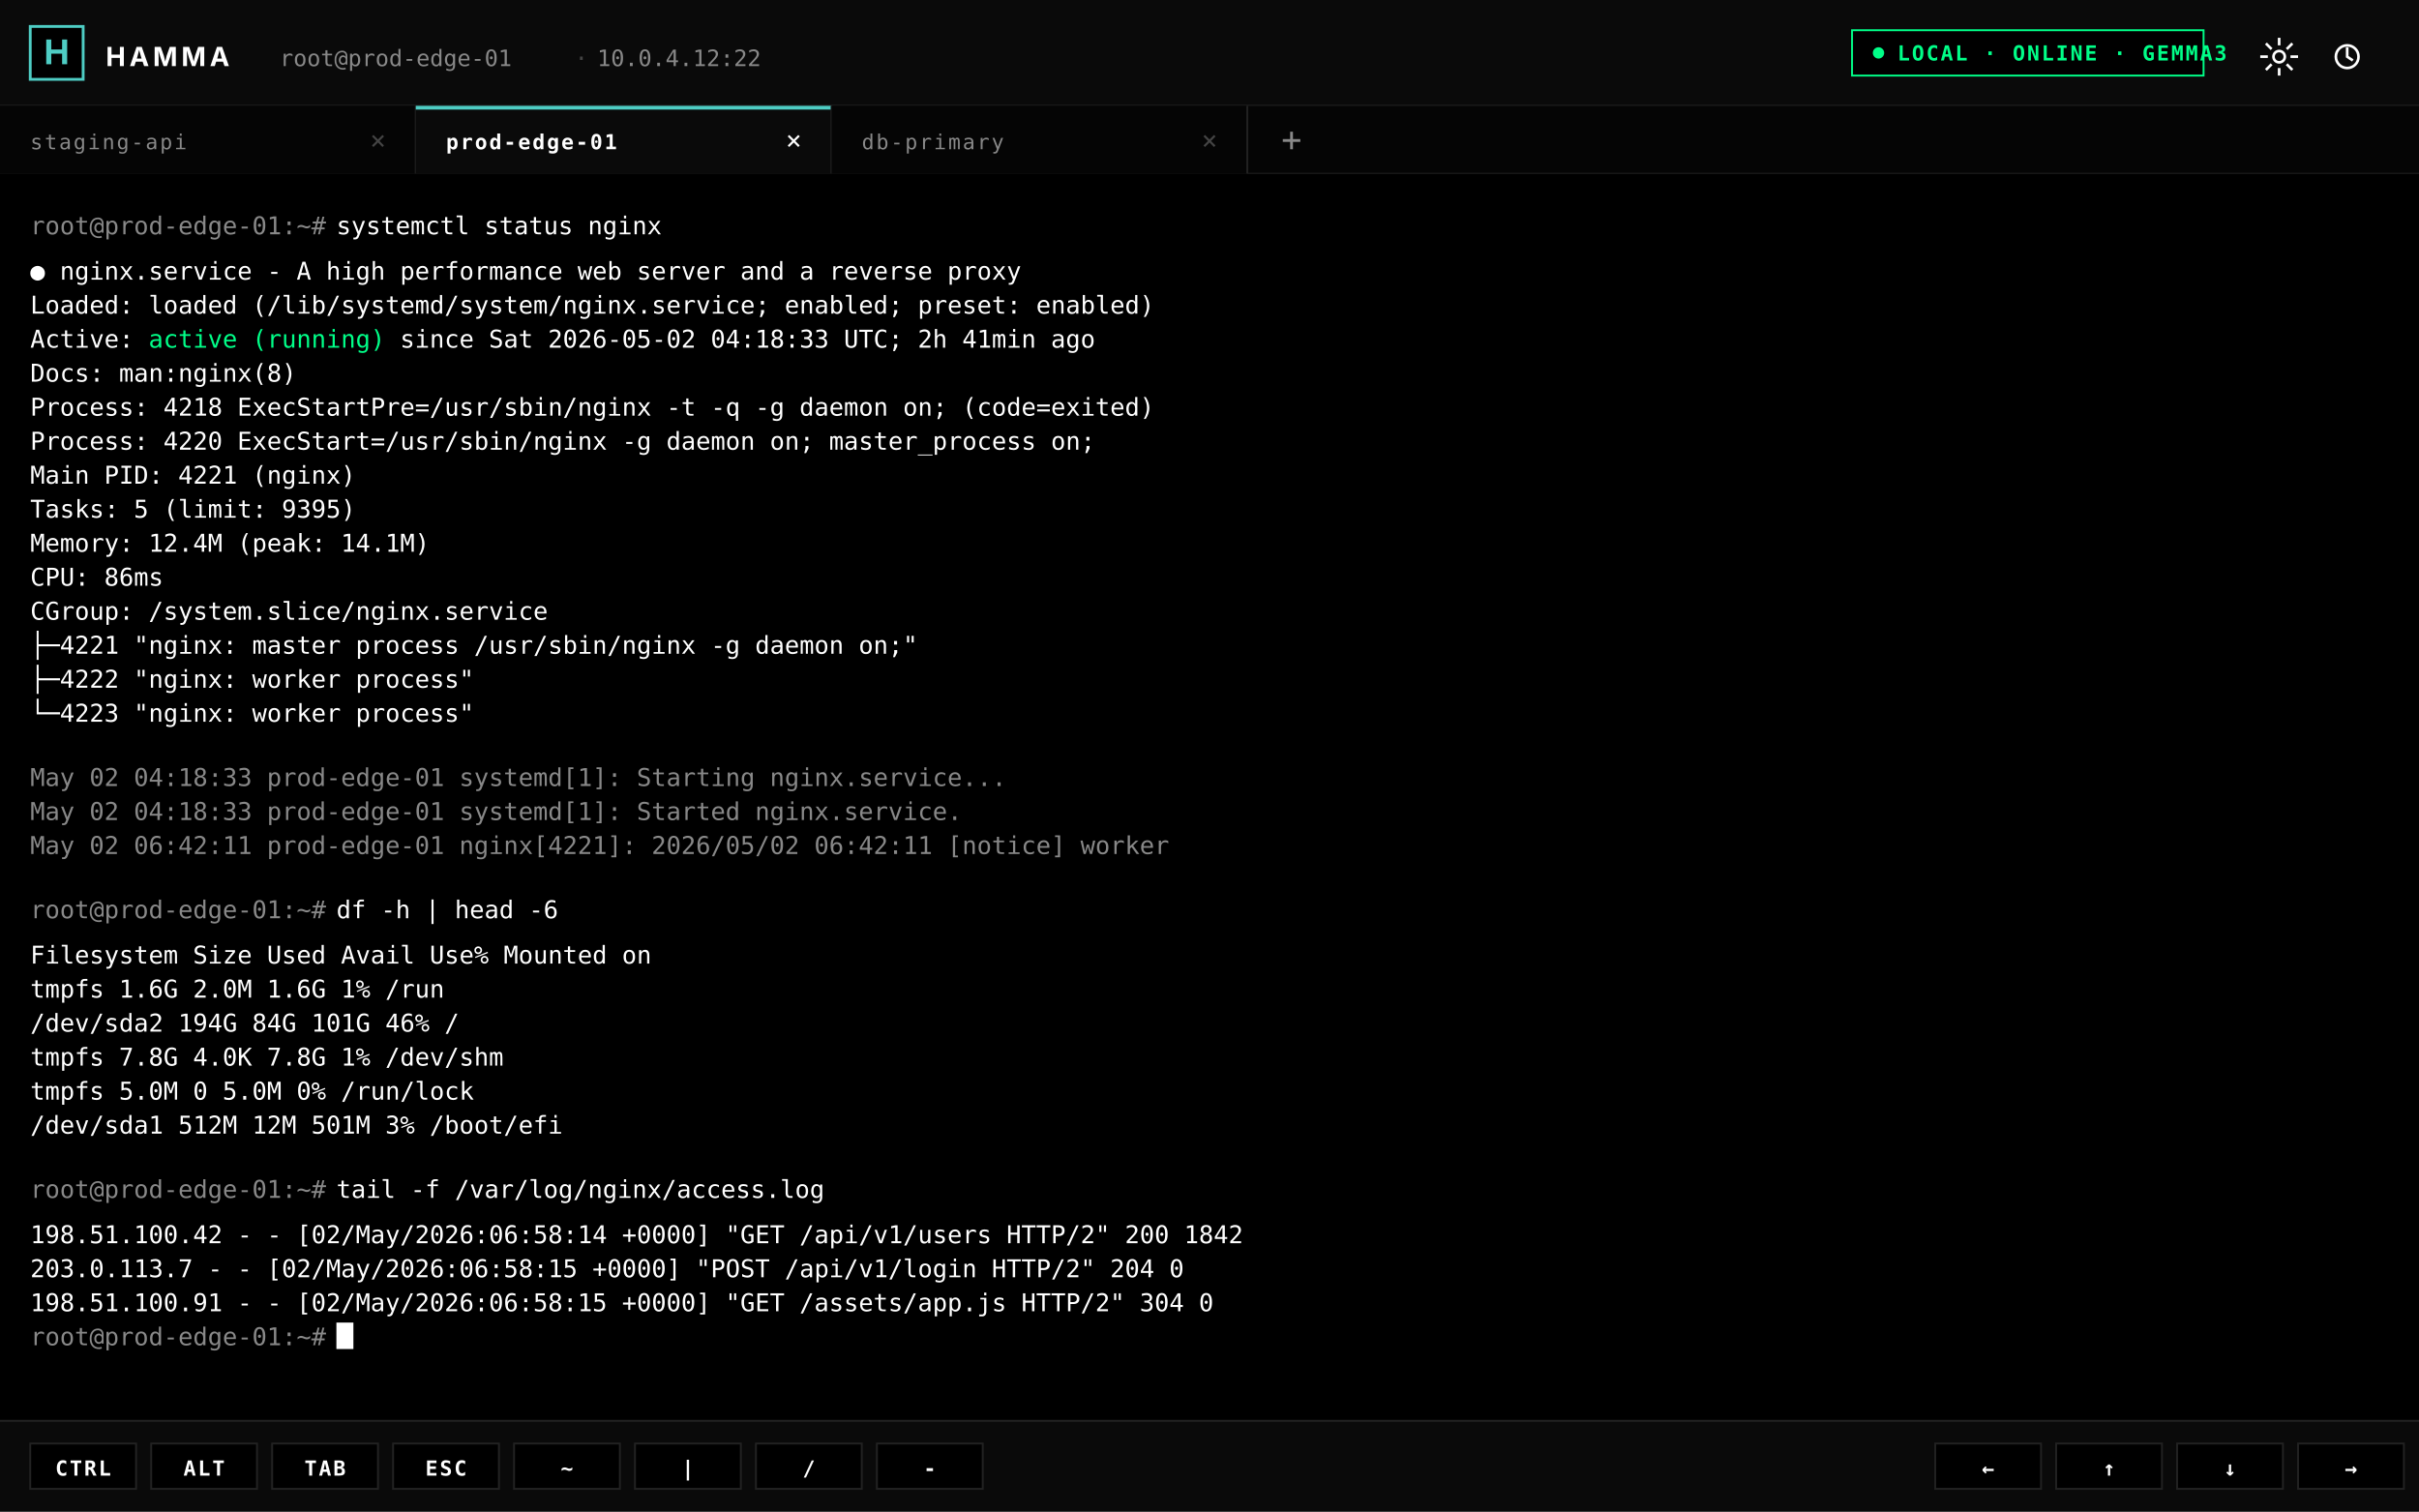
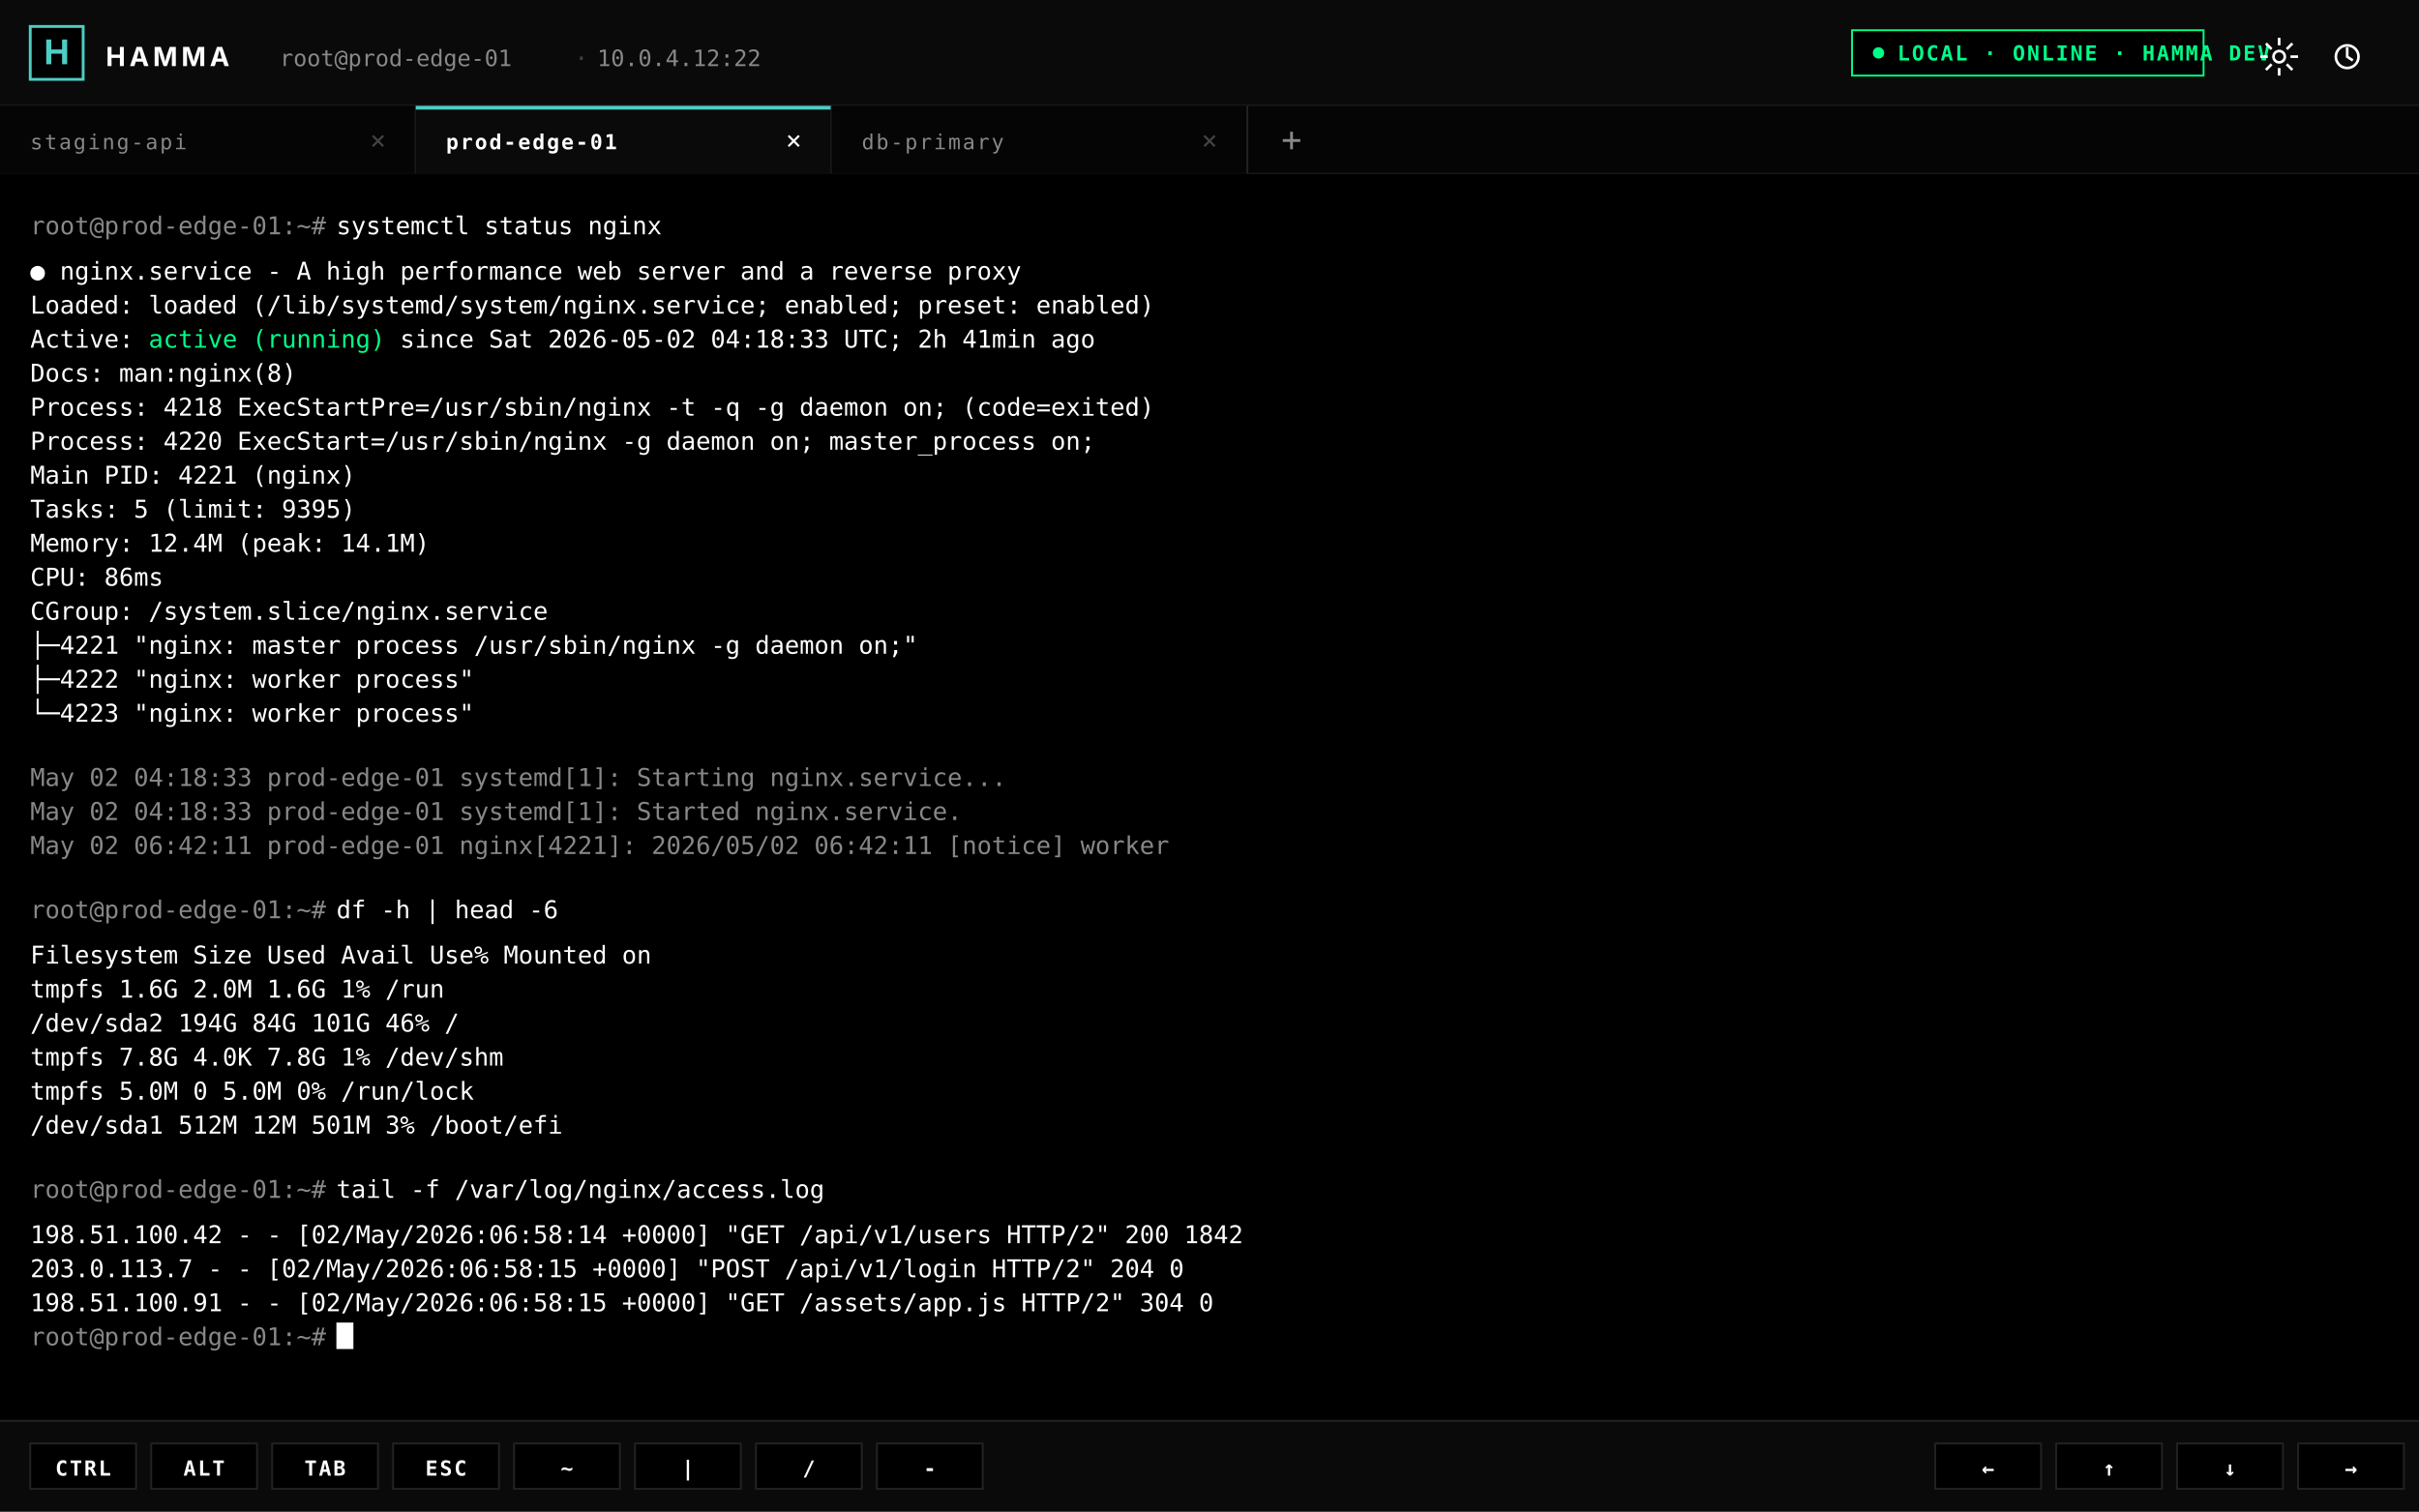
<svg xmlns="http://www.w3.org/2000/svg" viewBox="0 0 1280 800" width="1280" height="800" font-family="JetBrains Mono, Menlo, Consolas, monospace">
  <defs>
    <style>
      .sans { font-family: Inter, 'Segoe UI', sans-serif; }
      .mono { font-family: 'JetBrains Mono', Menlo, Consolas, monospace; }
    </style>
  </defs>
  <rect width="1280" height="800" fill="#000000" />
  <rect x="0" y="0" width="1280" height="56" fill="#0A0A0A" />
  <line x1="0" y1="56" x2="1280" y2="56" stroke="#222222" stroke-width="1" />
  <rect x="16" y="14" width="28" height="28" fill="#000000" stroke="#4ECDC4" stroke-width="1.5" />
  <text x="30" y="34" font-size="18" font-weight="700" fill="#4ECDC4" text-anchor="middle" class="sans">H</text>
  <text x="56" y="35" font-size="14" font-weight="700" fill="#FFFFFF" letter-spacing="2" class="sans">HAMMA</text>
  <text x="148" y="35" font-size="12" fill="#888888" class="mono">root@prod-edge-01</text>
  <text x="304" y="35" font-size="12" fill="#444444" class="mono">·</text>
  <text x="316" y="35" font-size="12" fill="#888888" class="mono">10.0.4.12:22</text>
  <rect x="980" y="16" width="186" height="24" fill="#000000" stroke="#00FF88" stroke-width="1" />
  <circle cx="994" cy="28" r="3" fill="#00FF88" />
-   <text x="1004" y="32" font-size="11" font-weight="700" fill="#00FF88" letter-spacing="1" class="mono">LOCAL · ONLINE · GEMMA3</text>
+   <text x="1004" y="32" font-size="11" font-weight="700" fill="#00FF88" letter-spacing="1" class="mono">LOCAL · ONLINE · HAMMA DEV</text>
  <g transform="translate(1196,20)" stroke="#FFFFFF" stroke-width="1.4" fill="none">
    <circle cx="10" cy="10" r="3" />
    <path d="M10 0v4 M10 16v4 M0 10h4 M16 10h4 M3 3l3 3 M14 14l3 3 M17 3l-3 3 M6 14l-3 3" />
  </g>
  <g transform="translate(1232,20)" stroke="#FFFFFF" stroke-width="1.4" fill="none">
    <circle cx="10" cy="10" r="6" />
    <path d="M10 5v5l3 2" />
  </g>
  <rect x="0" y="56" width="1280" height="36" fill="#050505" />
  <line x1="0" y1="92" x2="1280" y2="92" stroke="#222222" stroke-width="1" />
  <rect x="0" y="56" width="220" height="36" fill="#050505" />
  <line x1="220" y1="56" x2="220" y2="92" stroke="#222222" />
  <text x="16" y="79" font-size="11" fill="#888888" letter-spacing="1" class="mono">staging-api</text>
  <text x="200" y="79" font-size="14" fill="#444444" text-anchor="middle" class="mono">×</text>
  <rect x="220" y="56" width="220" height="36" fill="#0A0A0A" />
  <rect x="220" y="56" width="220" height="2" fill="#4ECDC4" />
  <line x1="440" y1="56" x2="440" y2="92" stroke="#222222" />
  <text x="236" y="79" font-size="11" font-weight="700" fill="#FFFFFF" letter-spacing="1" class="mono">prod-edge-01</text>
  <text x="420" y="79" font-size="14" fill="#FFFFFF" text-anchor="middle" class="mono">×</text>
  <rect x="440" y="56" width="220" height="36" fill="#050505" />
  <line x1="660" y1="56" x2="660" y2="92" stroke="#222222" />
  <text x="456" y="79" font-size="11" fill="#888888" letter-spacing="1" class="mono">db-primary</text>
  <text x="640" y="79" font-size="14" fill="#444444" text-anchor="middle" class="mono">×</text>
  <text x="678" y="80" font-size="18" fill="#888888" class="mono">+</text>
  <rect x="0" y="92" width="1280" height="660" fill="#000000" />
  <g class="mono" font-size="13">
    <text x="16" y="124" fill="#888888">root@prod-edge-01:~# </text>
    <text x="178" y="124" fill="#FFFFFF">systemctl status nginx</text>
    <text x="16" y="148" fill="#FFFFFF">● nginx.service - A high performance web server and a reverse proxy</text>
    <text x="16" y="166" fill="#FFFFFF">     Loaded: loaded (/lib/systemd/system/nginx.service; enabled; preset: enabled)</text>
    <text x="16" y="184" fill="#FFFFFF">     Active: <tspan fill="#00FF88">active (running)</tspan> since Sat 2026-05-02 04:18:33 UTC; 2h 41min ago</text>
    <text x="16" y="202" fill="#FFFFFF">       Docs: man:nginx(8)</text>
    <text x="16" y="220" fill="#FFFFFF">    Process: 4218 ExecStartPre=/usr/sbin/nginx -t -q -g daemon on; (code=exited)</text>
    <text x="16" y="238" fill="#FFFFFF">    Process: 4220 ExecStart=/usr/sbin/nginx -g daemon on; master_process on;</text>
    <text x="16" y="256" fill="#FFFFFF">   Main PID: 4221 (nginx)</text>
    <text x="16" y="274" fill="#FFFFFF">      Tasks: 5 (limit: 9395)</text>
    <text x="16" y="292" fill="#FFFFFF">     Memory: 12.4M (peak: 14.1M)</text>
    <text x="16" y="310" fill="#FFFFFF">        CPU: 86ms</text>
    <text x="16" y="328" fill="#FFFFFF">     CGroup: /system.slice/nginx.service</text>
    <text x="16" y="346" fill="#FFFFFF">             ├─4221 "nginx: master process /usr/sbin/nginx -g daemon on;"</text>
    <text x="16" y="364" fill="#FFFFFF">             ├─4222 "nginx: worker process"</text>
    <text x="16" y="382" fill="#FFFFFF">             └─4223 "nginx: worker process"</text>
    <text x="16" y="416" fill="#888888">May 02 04:18:33 prod-edge-01 systemd[1]: Starting nginx.service...</text>
    <text x="16" y="434" fill="#888888">May 02 04:18:33 prod-edge-01 systemd[1]: Started nginx.service.</text>
    <text x="16" y="452" fill="#888888">May 02 06:42:11 prod-edge-01 nginx[4221]: 2026/05/02 06:42:11 [notice] worker</text>
    <text x="16" y="486" fill="#888888">root@prod-edge-01:~# </text>
    <text x="178" y="486" fill="#FFFFFF">df -h | head -6</text>
    <text x="16" y="510" fill="#FFFFFF">Filesystem      Size  Used Avail Use% Mounted on</text>
    <text x="16" y="528" fill="#FFFFFF">tmpfs           1.6G  2.0M  1.6G   1% /run</text>
    <text x="16" y="546" fill="#FFFFFF">/dev/sda2       194G   84G  101G  46% /</text>
    <text x="16" y="564" fill="#FFFFFF">tmpfs           7.8G  4.0K  7.8G   1% /dev/shm</text>
    <text x="16" y="582" fill="#FFFFFF">tmpfs           5.0M     0  5.0M   0% /run/lock</text>
    <text x="16" y="600" fill="#FFFFFF">/dev/sda1       512M   12M  501M   3% /boot/efi</text>
    <text x="16" y="634" fill="#888888">root@prod-edge-01:~# </text>
    <text x="178" y="634" fill="#FFFFFF">tail -f /var/log/nginx/access.log</text>
    <text x="16" y="658" fill="#FFFFFF">198.51.100.42 - - [02/May/2026:06:58:14 +0000] "GET /api/v1/users HTTP/2" 200 1842</text>
    <text x="16" y="676" fill="#FFFFFF">203.0.113.7  - - [02/May/2026:06:58:15 +0000] "POST /api/v1/login HTTP/2" 204 0</text>
    <text x="16" y="694" fill="#FFFFFF">198.51.100.91 - - [02/May/2026:06:58:15 +0000] "GET /assets/app.js HTTP/2" 304 0</text>
    <text x="16" y="712" fill="#888888">root@prod-edge-01:~# </text>
    <rect x="178" y="700" width="9" height="14" fill="#FFFFFF" />
  </g>
  <rect x="0" y="752" width="1280" height="48" fill="#0A0A0A" />
  <line x1="0" y1="752" x2="1280" y2="752" stroke="#222222" stroke-width="1" />
  <g class="mono" font-size="11" font-weight="700" fill="#FFFFFF" letter-spacing="1">
    <rect x="16" y="764" width="56" height="24" fill="#000000" stroke="#222222" />
    <text x="44" y="781" text-anchor="middle">CTRL</text>
    <rect x="80" y="764" width="56" height="24" fill="#000000" stroke="#222222" />
    <text x="108" y="781" text-anchor="middle">ALT</text>
    <rect x="144" y="764" width="56" height="24" fill="#000000" stroke="#222222" />
    <text x="172" y="781" text-anchor="middle">TAB</text>
    <rect x="208" y="764" width="56" height="24" fill="#000000" stroke="#222222" />
    <text x="236" y="781" text-anchor="middle">ESC</text>
    <rect x="272" y="764" width="56" height="24" fill="#000000" stroke="#222222" />
    <text x="300" y="781" text-anchor="middle">~</text>
    <rect x="336" y="764" width="56" height="24" fill="#000000" stroke="#222222" />
    <text x="364" y="781" text-anchor="middle">|</text>
    <rect x="400" y="764" width="56" height="24" fill="#000000" stroke="#222222" />
    <text x="428" y="781" text-anchor="middle">/</text>
    <rect x="464" y="764" width="56" height="24" fill="#000000" stroke="#222222" />
    <text x="492" y="781" text-anchor="middle">-</text>
    <rect x="1024" y="764" width="56" height="24" fill="#000000" stroke="#222222" />
    <text x="1052" y="781" text-anchor="middle">←</text>
    <rect x="1088" y="764" width="56" height="24" fill="#000000" stroke="#222222" />
    <text x="1116" y="781" text-anchor="middle">↑</text>
    <rect x="1152" y="764" width="56" height="24" fill="#000000" stroke="#222222" />
    <text x="1180" y="781" text-anchor="middle">↓</text>
    <rect x="1216" y="764" width="56" height="24" fill="#000000" stroke="#222222" />
    <text x="1244" y="781" text-anchor="middle">→</text>
  </g>
</svg>
